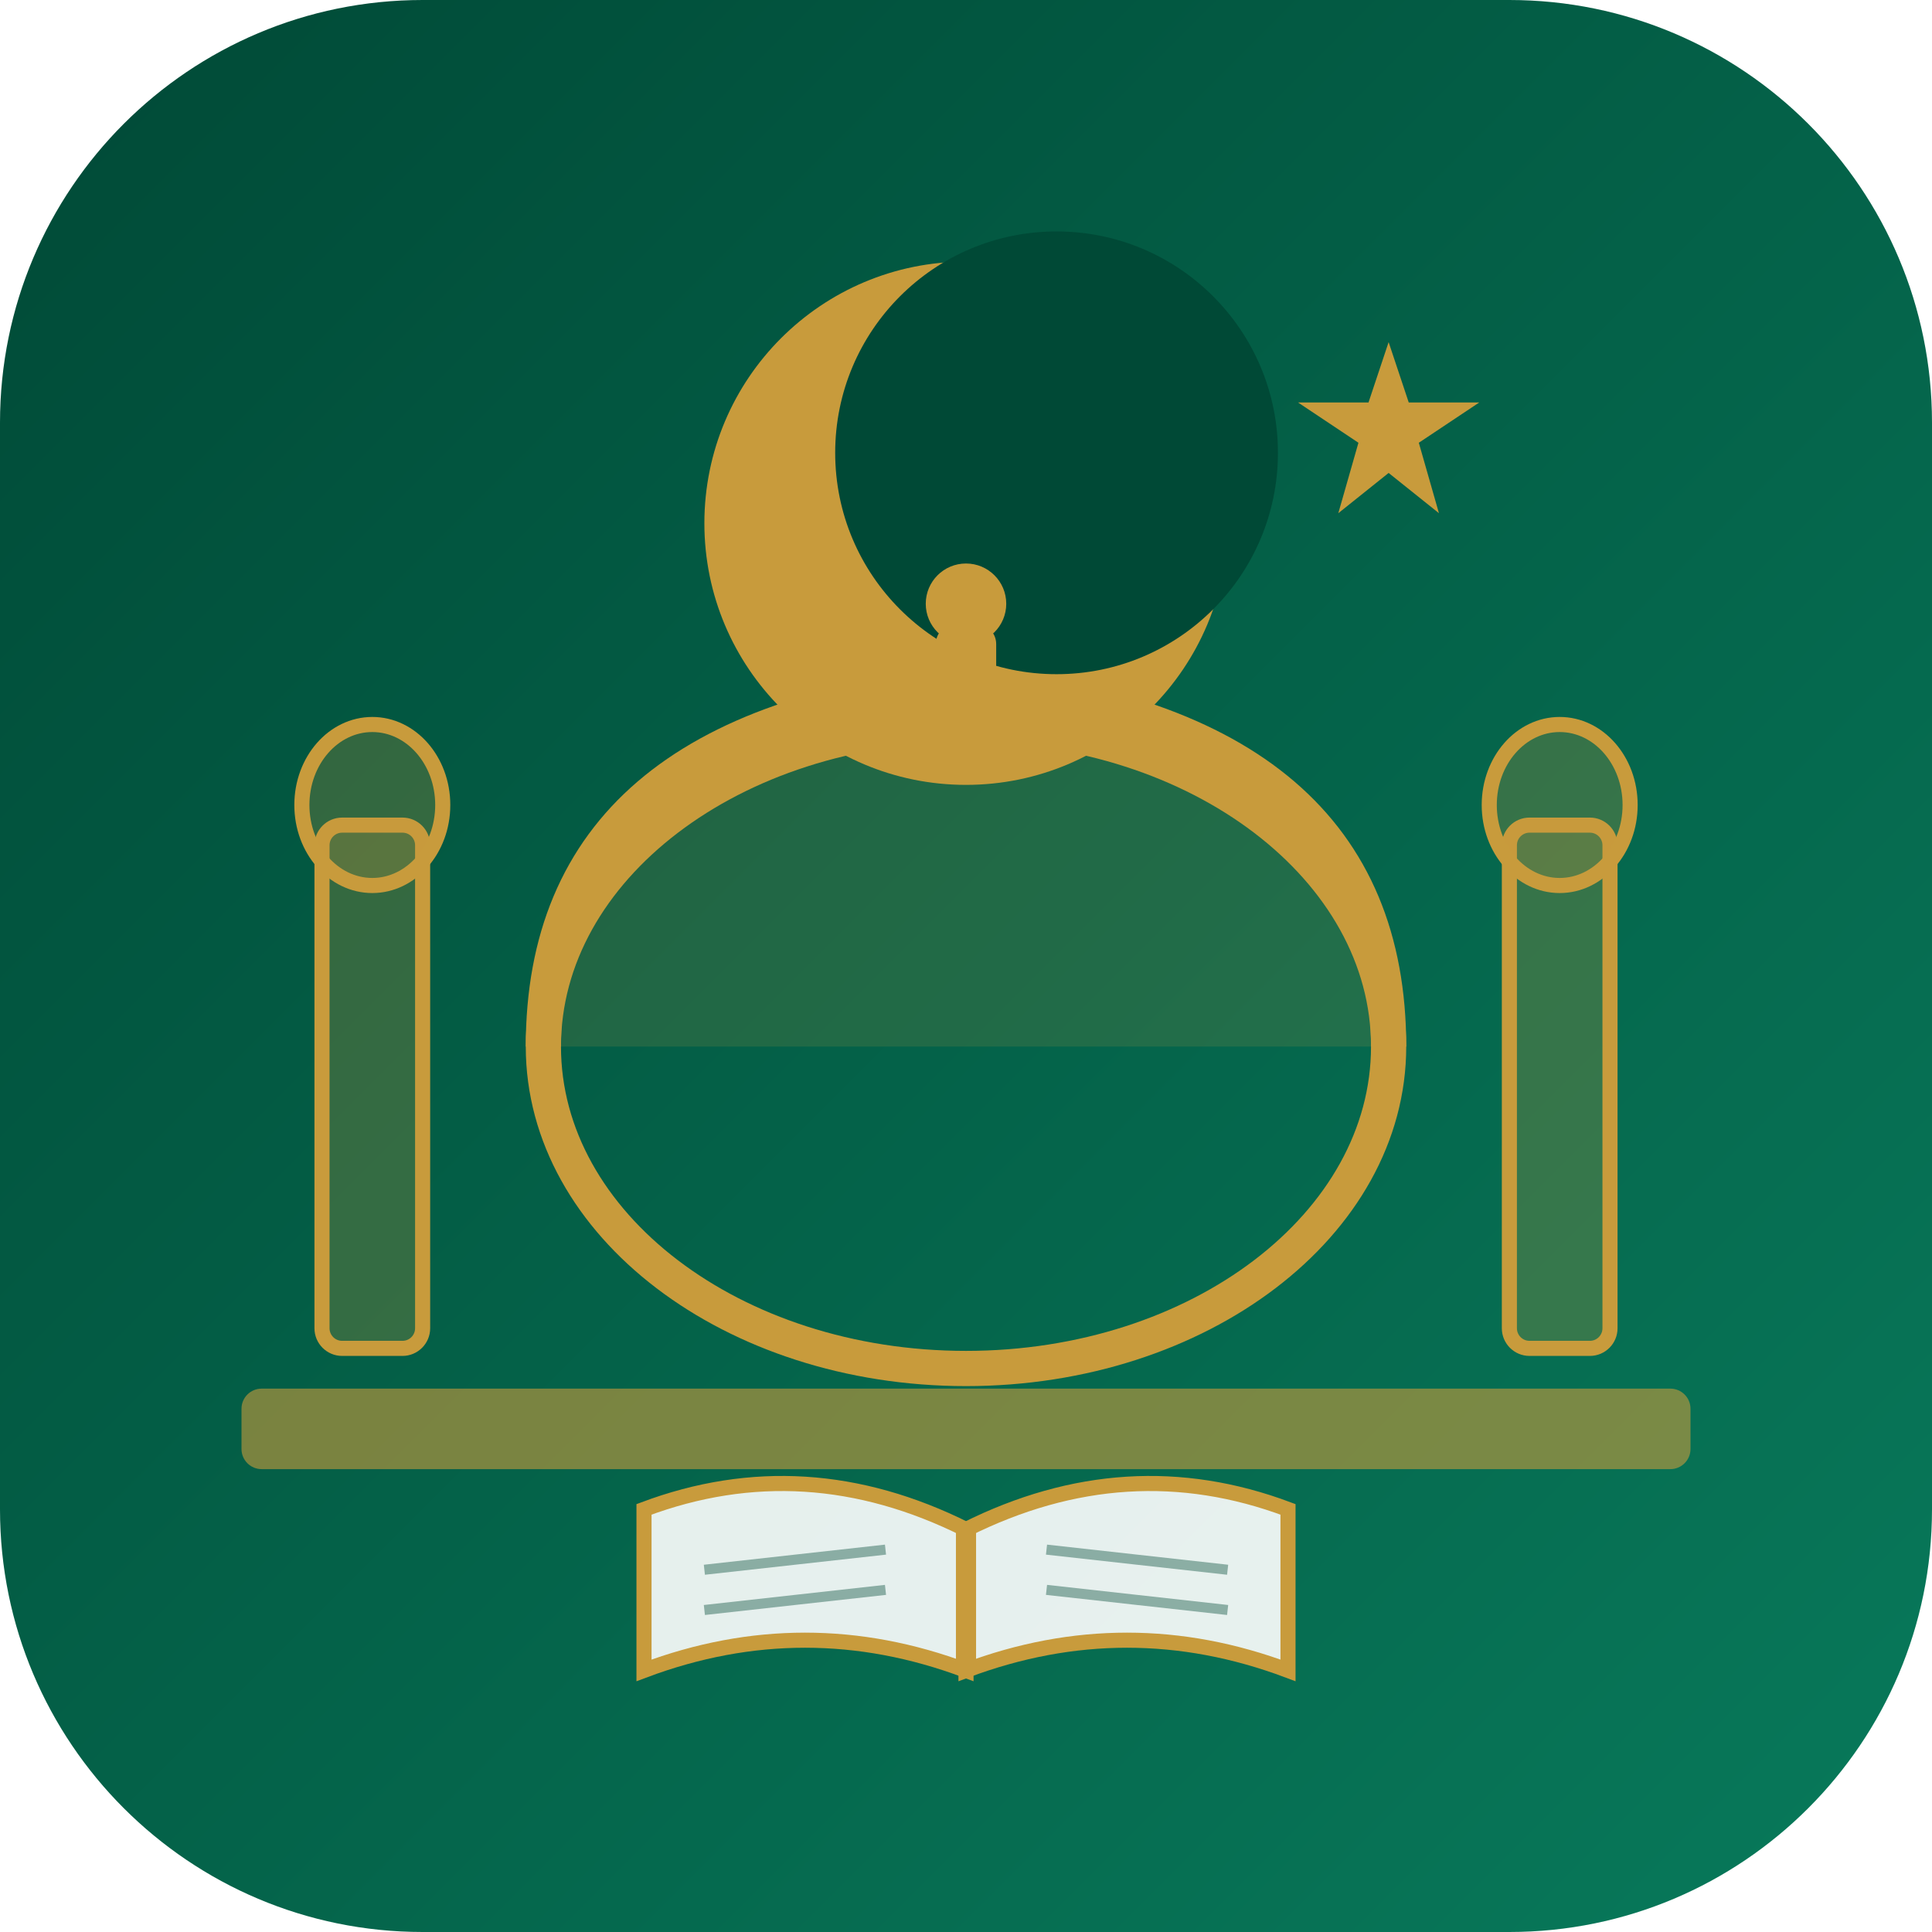
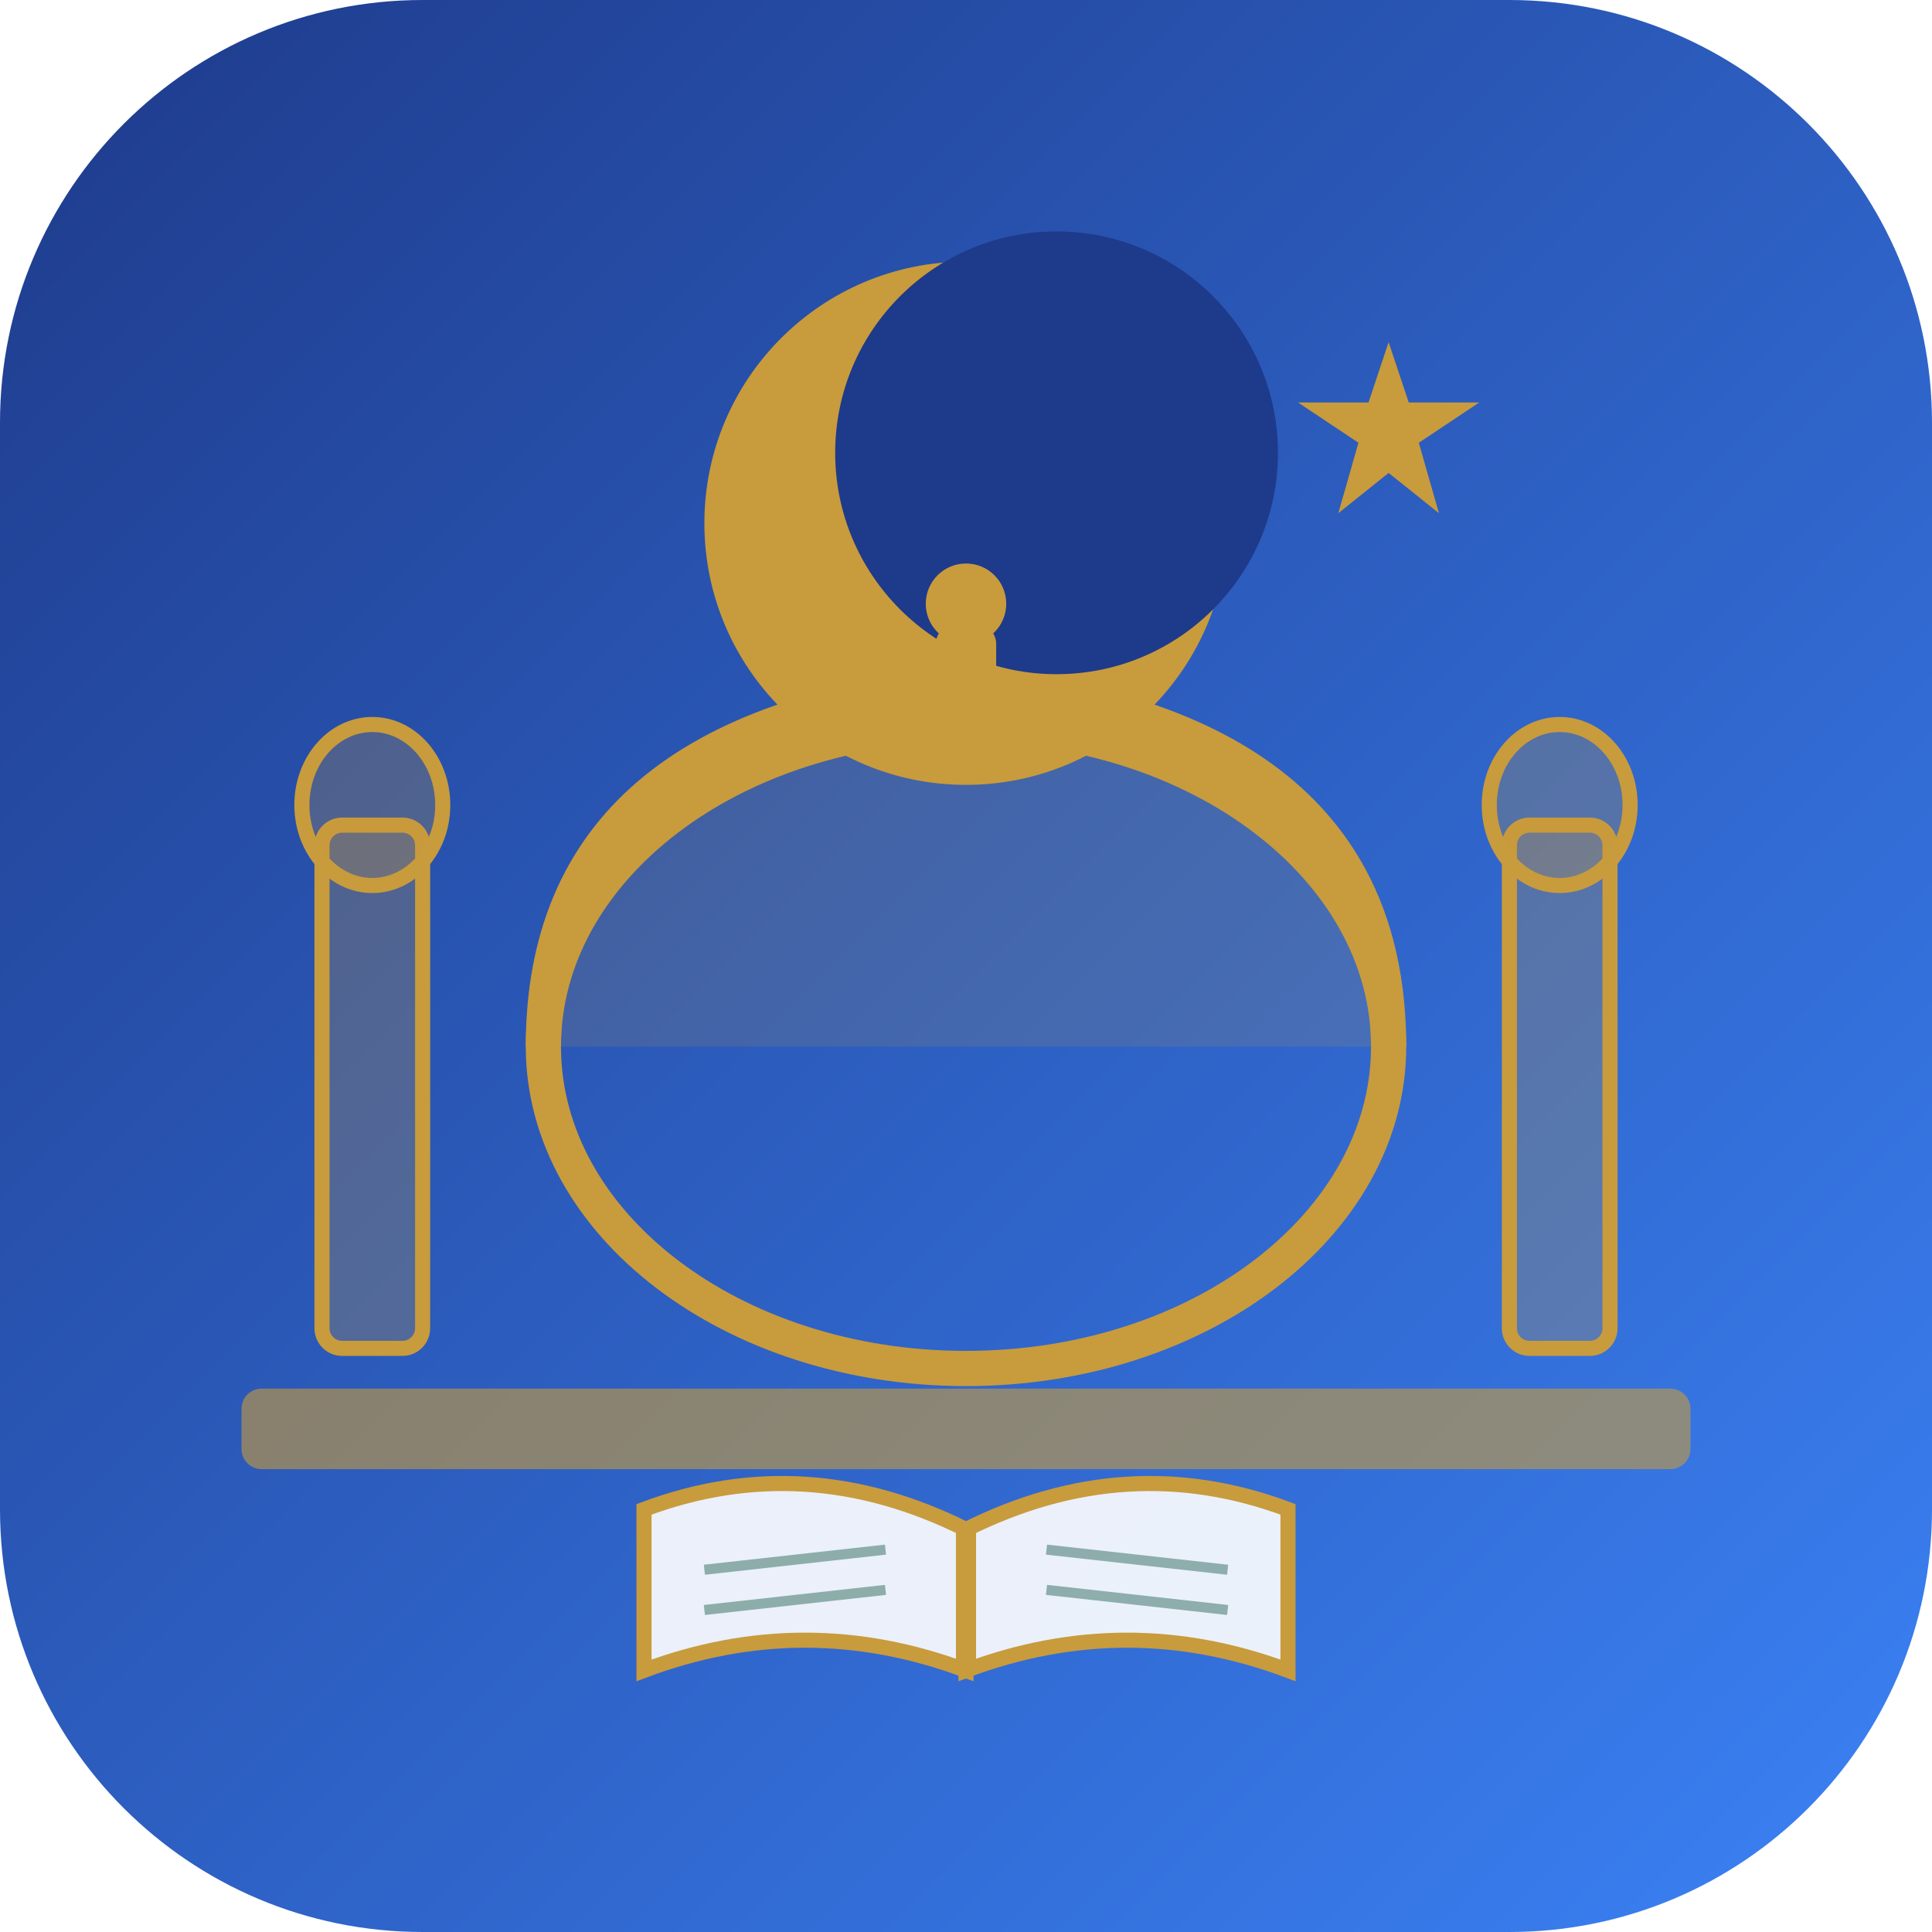
<svg xmlns="http://www.w3.org/2000/svg" viewBox="0 0 192 192">
  <defs>
    <linearGradient id="bg" x1="0%" y1="0%" x2="100%" y2="100%">
-       <stop offset="0%" stop-color="#004936" />
-       <stop offset="100%" stop-color="#087A5B" />
+       <stop offset="0%" stop-color="#1E3A8A" />
+       <stop offset="100%" stop-color="#3B82F6" />
    </linearGradient>
    <clipPath id="round">
      <rect width="192" height="192" rx="42" />
    </clipPath>
  </defs>
  <g clip-path="url(#round)">
    <rect width="192" height="192" fill="url(#bg)" />
    <circle cx="96" cy="52" r="26" fill="#C89B3C" />
-     <circle cx="105" cy="45" r="22" fill="#004936" />
+     <circle cx="105" cy="45" r="22" fill="#1E3A8A" />
    <polygon points="138,34 140,40 147,40 141,44 143,51 138,47 133,51 135,44 129,40 136,40" fill="#C89B3C" />
    <ellipse cx="96" cy="104" rx="42" ry="32" fill="none" stroke="#C89B3C" stroke-width="3.5" />
    <path d="M54,104 Q54,72 96,68 Q138,72 138,104" fill="rgba(200,155,60,0.15)" stroke="#C89B3C" stroke-width="3.5" />
    <rect x="93" y="62" width="6" height="10" rx="2" fill="#C89B3C" />
    <circle cx="96" cy="60" r="4" fill="#C89B3C" />
    <rect x="32" y="82" width="10" height="52" rx="2" fill="rgba(200,155,60,0.25)" stroke="#C89B3C" stroke-width="1.5" />
    <ellipse cx="37" cy="80" rx="7" ry="8" fill="rgba(200,155,60,0.25)" stroke="#C89B3C" stroke-width="1.5" />
    <rect x="150" y="82" width="10" height="52" rx="2" fill="rgba(200,155,60,0.25)" stroke="#C89B3C" stroke-width="1.5" />
    <ellipse cx="155" cy="80" rx="7" ry="8" fill="rgba(200,155,60,0.25)" stroke="#C89B3C" stroke-width="1.5" />
    <rect x="24" y="138" width="144" height="8" rx="2" fill="#C89B3C" opacity="0.6" />
    <g transform="translate(96,158)">
      <path d="M-32,-8 Q-16,-14 0,-6 L0,8 Q-16,2 -32,8 Z" fill="rgba(255,255,255,0.9)" stroke="#C89B3C" stroke-width="1.5" />
      <path d="M0,-6 Q16,-14 32,-8 L32,8 Q16,2 0,8 Z" fill="rgba(255,255,255,0.9)" stroke="#C89B3C" stroke-width="1.5" />
      <line x1="0" y1="-6" x2="0" y2="8" stroke="#C89B3C" stroke-width="2" />
      <line x1="-26" y1="-2" x2="-8" y2="-4" stroke="rgba(0,73,54,0.4)" stroke-width="1" />
      <line x1="-26" y1="2" x2="-8" y2="0" stroke="rgba(0,73,54,0.4)" stroke-width="1" />
      <line x1="8" y1="-4" x2="26" y2="-2" stroke="rgba(0,73,54,0.4)" stroke-width="1" />
      <line x1="8" y1="0" x2="26" y2="2" stroke="rgba(0,73,54,0.4)" stroke-width="1" />
    </g>
  </g>
</svg>
